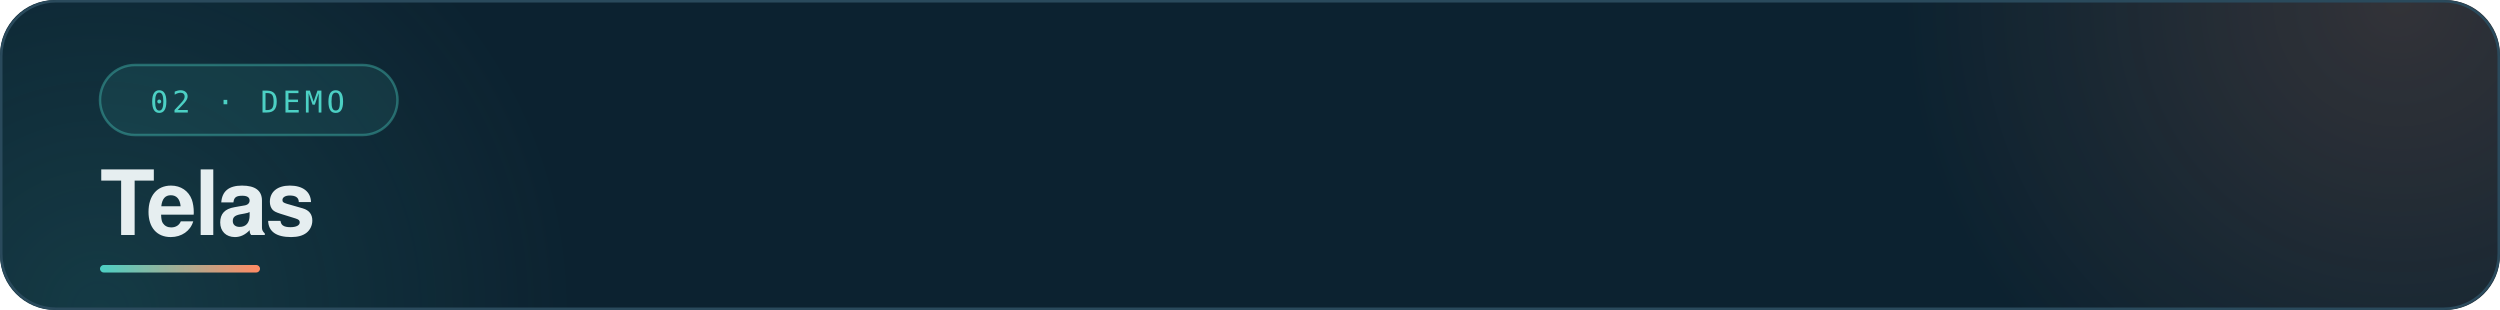
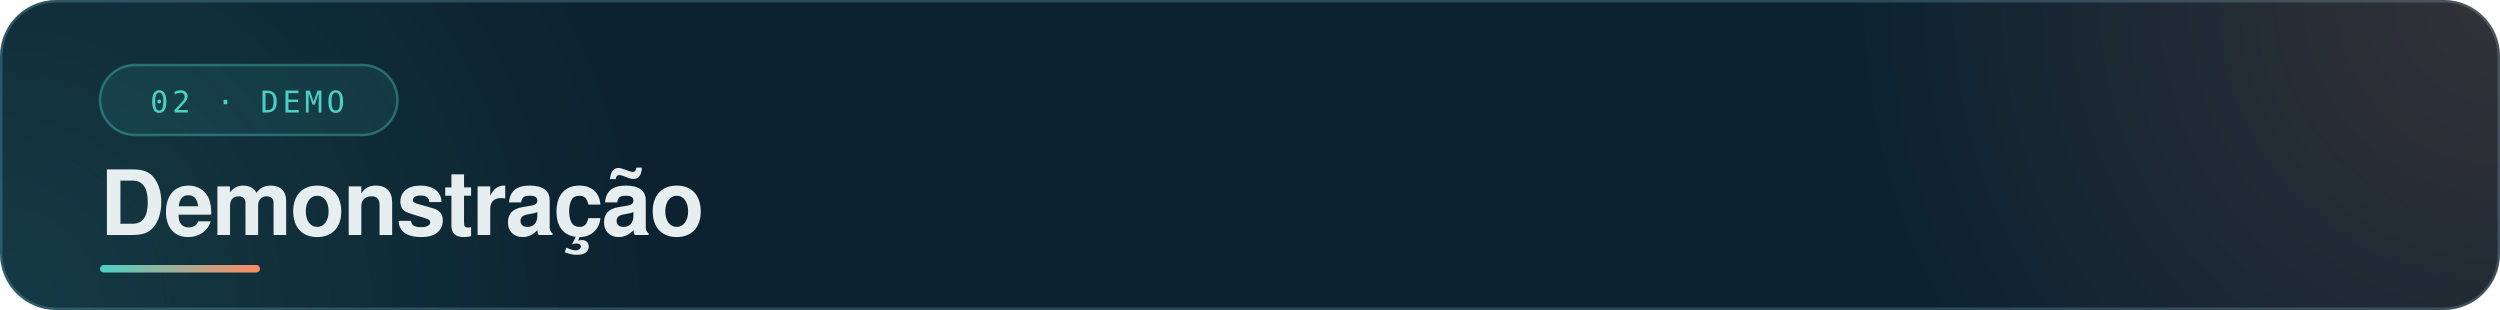
- <svg xmlns="http://www.w3.org/2000/svg" width="1000" height="124" viewBox="0 0 1000 124" role="img" aria-label="02 · DEMO: Telas">
+ <svg xmlns="http://www.w3.org/2000/svg" width="1000" height="124" viewBox="0 0 1000 124" role="img" aria-label="02 · DEMO: Demonstração">
  <defs>
    <linearGradient id="g" x1="0" y1="0" x2="1" y2="0">
      <stop offset="0" stop-color="#4cd0c4" />
      <stop offset="1" stop-color="#ff8a63" />
    </linearGradient>
-     <radialGradient id="a">
+     <radialGradient id="h1" gradientUnits="userSpaceOnUse" cx="1000" cy="0" r="260">
      <stop offset="0" stop-color="#ff8a63" stop-opacity="0.16" />
      <stop offset="1" stop-color="#ff8a63" stop-opacity="0" />
    </radialGradient>
-     <radialGradient id="b">
+     <radialGradient id="h2" gradientUnits="userSpaceOnUse" cx="0" cy="124" r="260">
      <stop offset="0" stop-color="#4cd0c4" stop-opacity="0.14" />
      <stop offset="1" stop-color="#4cd0c4" stop-opacity="0" />
    </radialGradient>
-     <clipPath id="c">
+     <clipPath id="k">
      <rect width="1000" height="124" rx="22" />
    </clipPath>
  </defs>
-   <g clip-path="url(#c)">
-     <rect width="1000" height="124" fill="#0c2230" />
-     <circle cx="960" cy="0" r="200" fill="url(#a)" />
-     <circle cx="40" cy="124" r="190" fill="url(#b)" />
+   <rect x="0.5" y="0.5" width="999" height="123" rx="22" fill="#0c2230" stroke="#2a4a5c" />
+   <g clip-path="url(#k)">
+     <rect width="1000" height="124" fill="url(#h1)" />
+     <rect width="1000" height="124" fill="url(#h2)" />
  </g>
-   <rect x="0.5" y="0.5" width="999" height="123" rx="22" fill="none" stroke="#2a4a5c" />
  <rect x="40" y="26" width="119" height="28" rx="14" fill="#4cd0c4" fill-opacity="0.10" stroke="#4cd0c4" stroke-opacity="0.38" />
  <text x="99" y="45" text-anchor="middle" font-family="Menlo,Consolas,'SFMono-Regular',monospace" font-size="12" letter-spacing="1.6" fill="#4cd0c4">02 · DEMO</text>
-   <text x="40" y="94" font-family="'Bricolage Grotesque','Figtree','Segoe UI',-apple-system,Helvetica,Arial,sans-serif" font-size="36" font-weight="800" letter-spacing="-0.8" fill="#e6eef0">Telas</text>
+   <text x="40" y="94" font-family="'Bricolage Grotesque','Figtree','Segoe UI',-apple-system,Helvetica,Arial,sans-serif" font-size="36" font-weight="800" letter-spacing="-0.8" fill="#e6eef0">Demonstração</text>
  <rect x="40" y="106" width="64" height="3" rx="1.5" fill="url(#g)" />
</svg>
